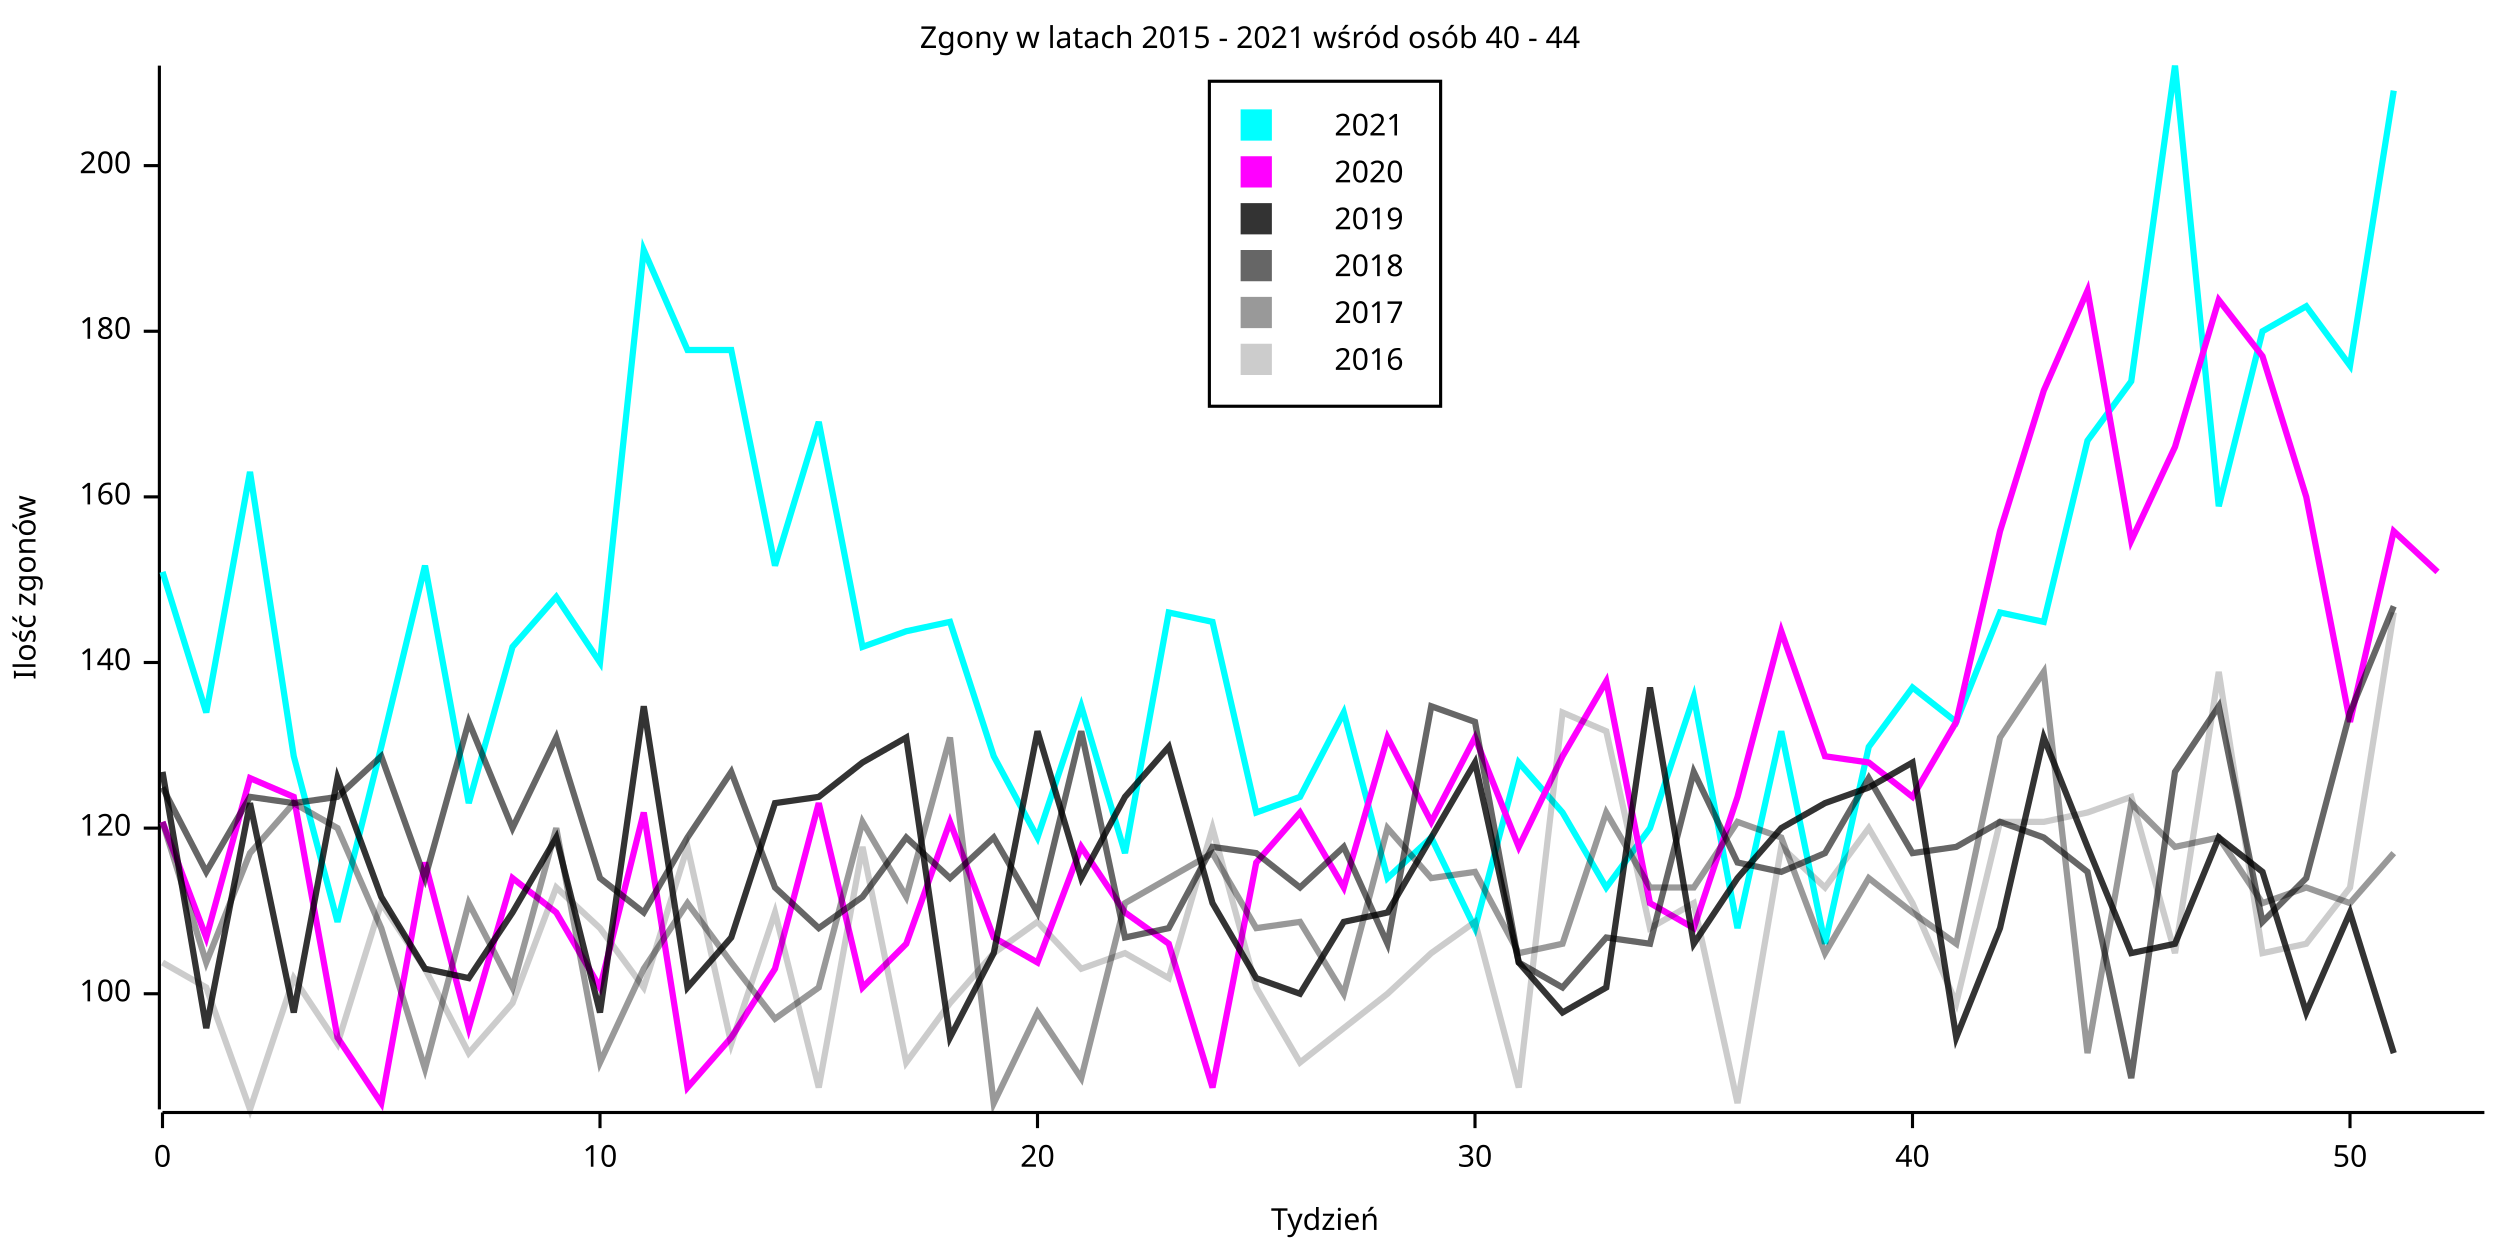
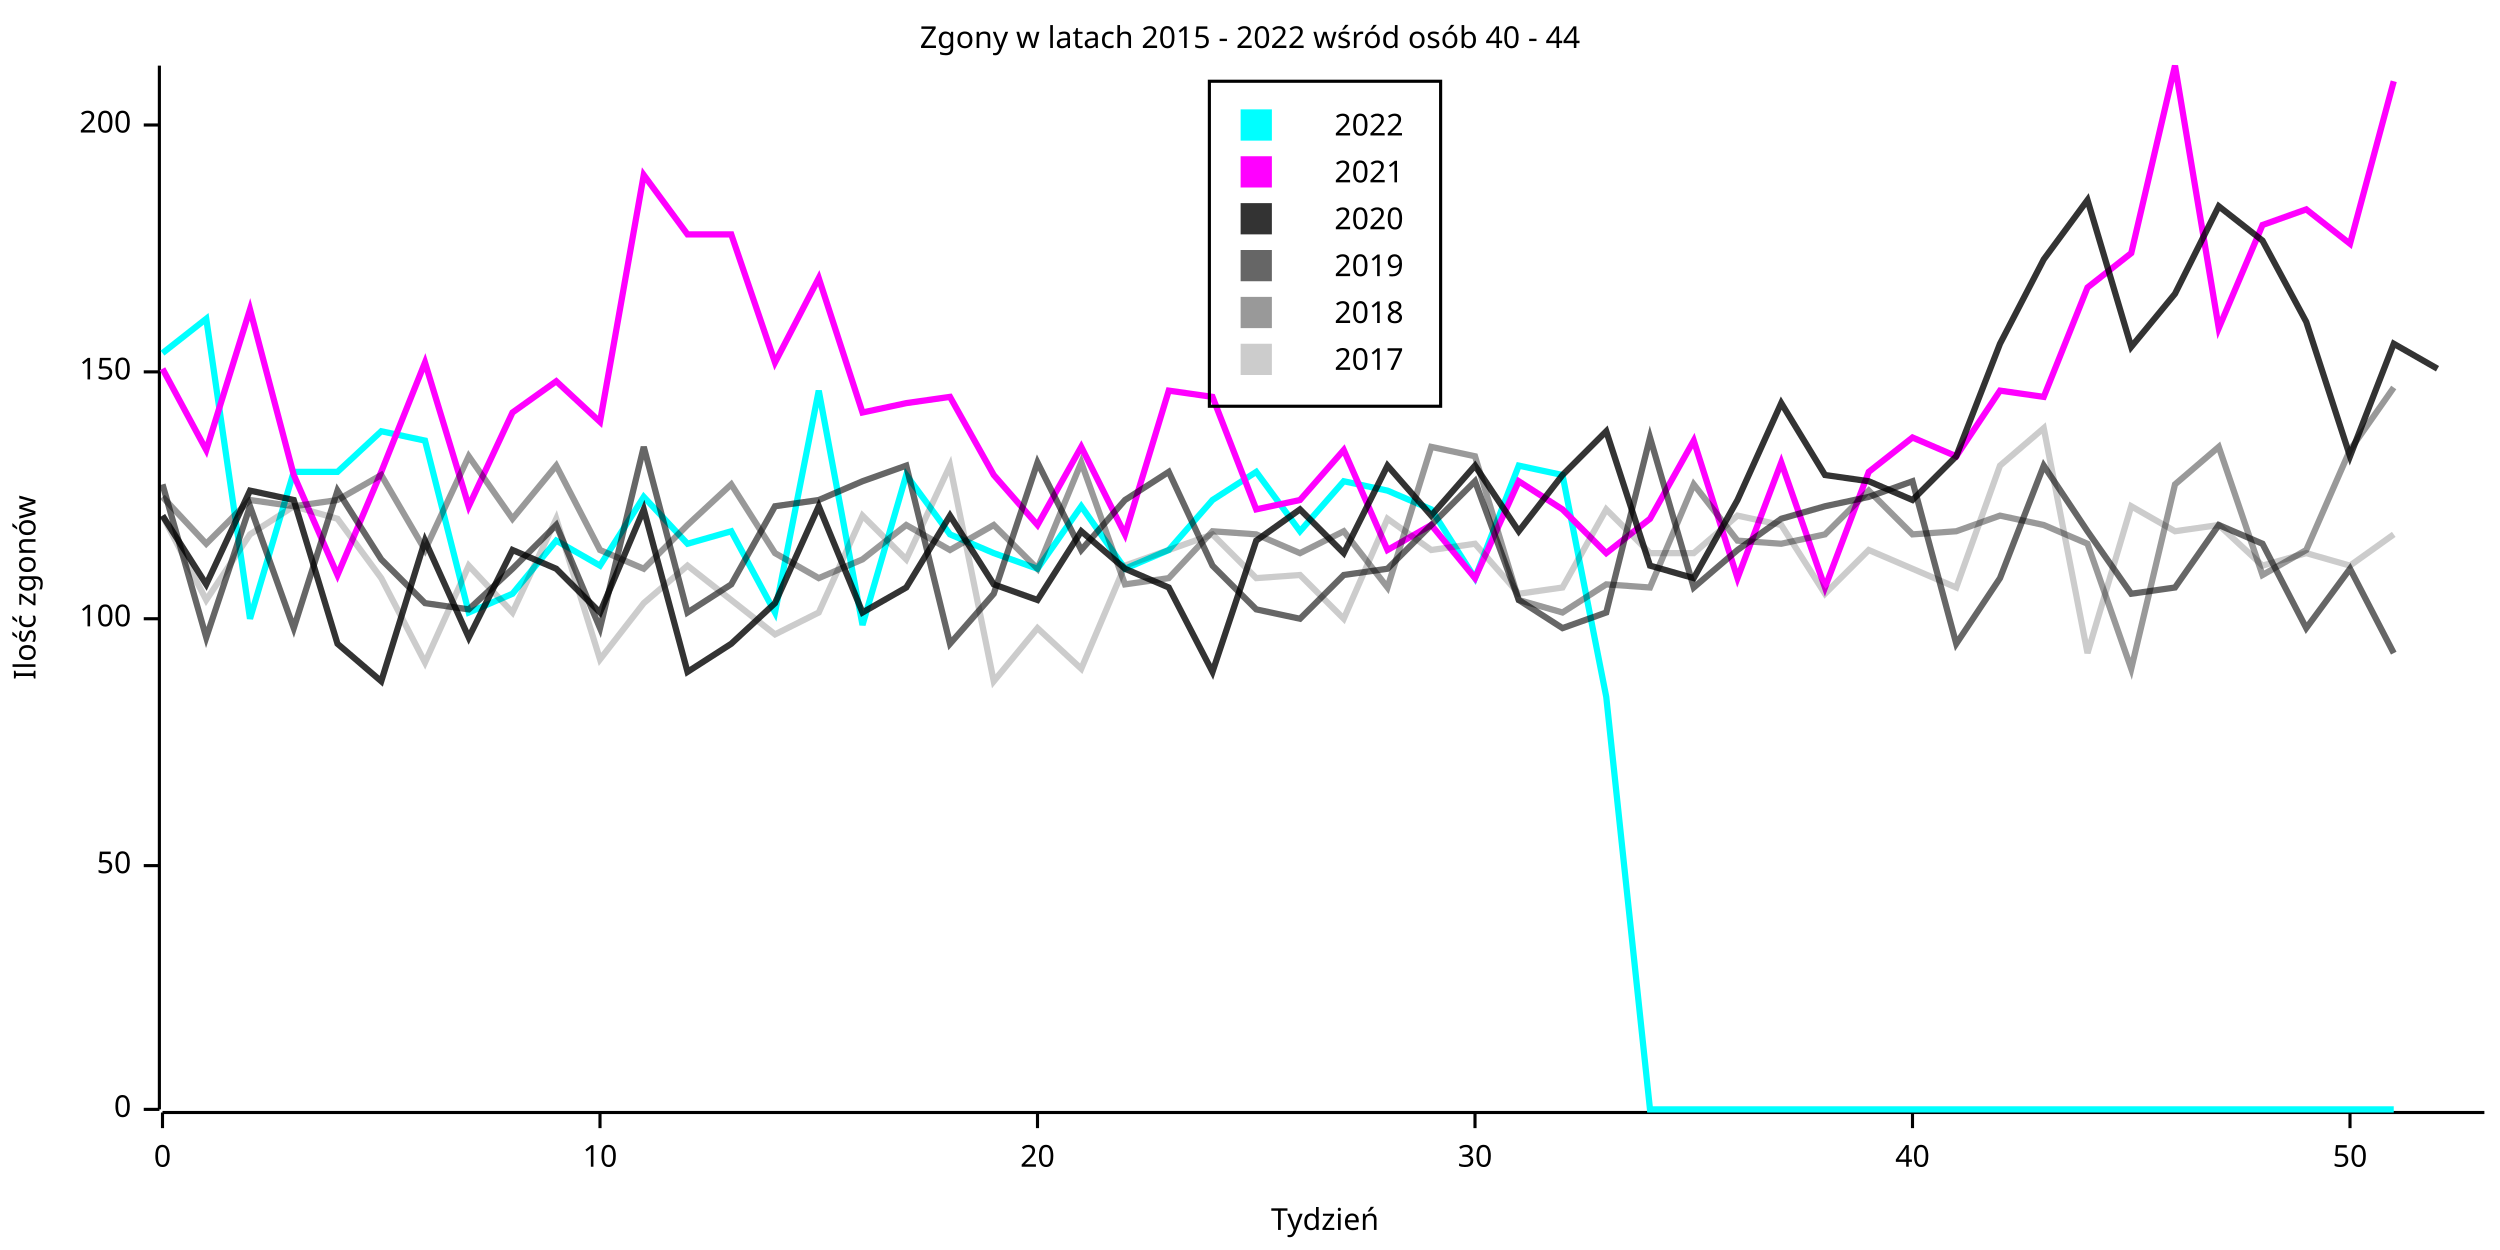
<svg xmlns="http://www.w3.org/2000/svg" width="800" height="400" viewBox="0 0 800 400">
  <rect x="0" y="0" width="800" height="400" opacity="1" fill="#FFFFFF" stroke="none" />
  <text x="400" y="8" dy="0.76em" text-anchor="middle" font-family="sans-serif" font-size="9.677" opacity="1" fill="#000000">
- Zgony w latach 2015 - 2021 wśród osób 40 - 44
+ Zgony w latach 2015 - 2022 wśród osób 40 - 44
</text>
  <text x="4" y="188" dy="0.76em" text-anchor="middle" font-family="sans-serif" font-size="9.677" opacity="1" fill="#000000" transform="rotate(270, 4, 188)">
Ilość zgonów
</text>
  <text x="424" y="396" dy="-0.5ex" text-anchor="middle" font-family="sans-serif" font-size="9.677" opacity="1" fill="#000000">
Tydzień
</text>
  <polyline fill="none" opacity="1" stroke="#000000" stroke-width="1" points="51,21 51,355 " />
-   <text x="42" y="318" dy="0.5ex" text-anchor="end" font-family="sans-serif" font-size="9.677" opacity="1" fill="#000000">
+   <text x="42" y="355" dy="0.5ex" text-anchor="end" font-family="sans-serif" font-size="9.677" opacity="1" fill="#000000">
+ 0
+ </text>
+   <polyline fill="none" opacity="1" stroke="#000000" stroke-width="1" points="46,355 51,355 " />
+   <text x="42" y="277" dy="0.5ex" text-anchor="end" font-family="sans-serif" font-size="9.677" opacity="1" fill="#000000">
+ 50
+ </text>
+   <polyline fill="none" opacity="1" stroke="#000000" stroke-width="1" points="46,277 51,277 " />
+   <text x="42" y="198" dy="0.5ex" text-anchor="end" font-family="sans-serif" font-size="9.677" opacity="1" fill="#000000">
100
</text>
-   <polyline fill="none" opacity="1" stroke="#000000" stroke-width="1" points="46,318 51,318 " />
-   <text x="42" y="265" dy="0.5ex" text-anchor="end" font-family="sans-serif" font-size="9.677" opacity="1" fill="#000000">
- 120
+   <polyline fill="none" opacity="1" stroke="#000000" stroke-width="1" points="46,198 51,198 " />
+   <text x="42" y="119" dy="0.5ex" text-anchor="end" font-family="sans-serif" font-size="9.677" opacity="1" fill="#000000">
+ 150
</text>
-   <polyline fill="none" opacity="1" stroke="#000000" stroke-width="1" points="46,265 51,265 " />
-   <text x="42" y="212" dy="0.5ex" text-anchor="end" font-family="sans-serif" font-size="9.677" opacity="1" fill="#000000">
- 140
- </text>
-   <polyline fill="none" opacity="1" stroke="#000000" stroke-width="1" points="46,212 51,212 " />
-   <text x="42" y="159" dy="0.5ex" text-anchor="end" font-family="sans-serif" font-size="9.677" opacity="1" fill="#000000">
- 160
- </text>
-   <polyline fill="none" opacity="1" stroke="#000000" stroke-width="1" points="46,159 51,159 " />
-   <text x="42" y="106" dy="0.5ex" text-anchor="end" font-family="sans-serif" font-size="9.677" opacity="1" fill="#000000">
- 180
- </text>
-   <polyline fill="none" opacity="1" stroke="#000000" stroke-width="1" points="46,106 51,106 " />
-   <text x="42" y="53" dy="0.5ex" text-anchor="end" font-family="sans-serif" font-size="9.677" opacity="1" fill="#000000">
+   <polyline fill="none" opacity="1" stroke="#000000" stroke-width="1" points="46,119 51,119 " />
+   <text x="42" y="40" dy="0.5ex" text-anchor="end" font-family="sans-serif" font-size="9.677" opacity="1" fill="#000000">
200
</text>
-   <polyline fill="none" opacity="1" stroke="#000000" stroke-width="1" points="46,53 51,53 " />
+   <polyline fill="none" opacity="1" stroke="#000000" stroke-width="1" points="46,40 51,40 " />
  <polyline fill="none" opacity="1" stroke="#000000" stroke-width="1" points="52,356 795,356 " />
  <text x="52" y="366" dy="0.76em" text-anchor="middle" font-family="sans-serif" font-size="9.677" opacity="1" fill="#000000">
0
</text>
  <polyline fill="none" opacity="1" stroke="#000000" stroke-width="1" points="52,356 52,361 " />
  <text x="192" y="366" dy="0.76em" text-anchor="middle" font-family="sans-serif" font-size="9.677" opacity="1" fill="#000000">
10
</text>
  <polyline fill="none" opacity="1" stroke="#000000" stroke-width="1" points="192,356 192,361 " />
  <text x="332" y="366" dy="0.76em" text-anchor="middle" font-family="sans-serif" font-size="9.677" opacity="1" fill="#000000">
20
</text>
  <polyline fill="none" opacity="1" stroke="#000000" stroke-width="1" points="332,356 332,361 " />
  <text x="472" y="366" dy="0.76em" text-anchor="middle" font-family="sans-serif" font-size="9.677" opacity="1" fill="#000000">
30
</text>
  <polyline fill="none" opacity="1" stroke="#000000" stroke-width="1" points="472,356 472,361 " />
  <text x="612" y="366" dy="0.76em" text-anchor="middle" font-family="sans-serif" font-size="9.677" opacity="1" fill="#000000">
40
</text>
  <polyline fill="none" opacity="1" stroke="#000000" stroke-width="1" points="612,356 612,361 " />
  <text x="752" y="366" dy="0.76em" text-anchor="middle" font-family="sans-serif" font-size="9.677" opacity="1" fill="#000000">
50
</text>
  <polyline fill="none" opacity="1" stroke="#000000" stroke-width="1" points="752,356 752,361 " />
-   <polyline fill="none" opacity="1" stroke="#00FFFF" stroke-width="2" points="52,183 66,228 80,151 94,242 108,295 122,239 136,181 150,257 164,207 178,191 192,212 206,80 220,112 234,112 248,181 262,135 276,207 290,202 304,199 318,242 332,268 346,226 360,273 374,196 388,199 402,260 416,255 430,228 444,281 458,268 472,297 486,244 500,260 514,284 528,265 542,223 556,297 570,234 584,302 598,239 612,220 626,231 640,196 654,199 668,141 682,122 696,21 710,162 724,106 738,98 752,117 766,29 " />
-   <polyline fill="none" opacity="1" stroke="#FF00FF" stroke-width="2" points="52,263 66,300 80,249 94,255 108,332 122,353 136,276 150,329 164,281 178,292 192,316 206,260 220,348 234,332 248,310 262,257 276,316 290,302 304,263 318,300 332,308 346,271 360,292 374,302 388,348 402,276 416,260 430,284 444,236 458,263 472,236 486,271 500,242 514,218 528,289 542,297 556,255 570,202 584,242 598,244 612,255 626,231 640,170 654,125 668,93 682,173 696,143 710,96 724,114 738,159 752,231 766,170 780,183 " />
-   <polyline fill="none" opacity="0.8" stroke="#000000" stroke-width="2" points="52,247 66,329 80,257 94,324 108,249 122,287 136,310 150,313 164,292 178,268 192,324 206,226 220,316 234,300 248,257 262,255 276,244 290,236 304,332 318,305 332,234 346,281 360,255 374,239 388,289 402,313 416,318 430,295 444,292 458,268 472,244 486,308 500,324 514,316 528,220 542,302 556,281 570,265 584,257 598,252 612,244 626,332 640,297 654,236 668,271 682,305 696,302 710,268 724,279 738,324 752,292 766,337 " />
-   <polyline fill="none" opacity="0.6" stroke="#000000" stroke-width="2" points="52,252 66,279 80,255 94,257 108,255 122,242 136,281 150,231 164,265 178,236 192,281 206,292 220,268 234,247 248,284 262,297 276,287 290,268 304,281 318,268 332,292 346,234 360,300 374,297 388,271 402,273 416,284 430,271 444,302 458,226 472,231 486,308 500,316 514,300 528,302 542,247 556,276 570,279 584,273 598,249 612,273 626,271 640,263 654,268 668,279 682,345 696,247 710,226 724,295 738,281 752,228 766,194 " />
-   <polyline fill="none" opacity="0.4" stroke="#000000" stroke-width="2" points="52,263 66,308 80,273 94,257 108,265 122,297 136,342 150,289 164,316 178,265 192,340 206,310 220,289 234,308 248,326 262,316 276,263 290,287 304,236 318,353 332,324 346,345 360,289 374,281 388,273 402,297 416,295 430,318 444,265 458,281 472,279 486,305 500,302 514,260 528,284 542,284 556,263 570,268 584,305 598,281 612,292 626,302 640,236 654,215 668,337 682,257 696,271 710,268 724,289 738,284 752,289 766,273 " />
-   <polyline fill="none" opacity="0.2" stroke="#000000" stroke-width="2" points="52,308 66,316 80,355 94,313 108,334 122,289 136,310 150,337 164,321 178,284 192,297 206,316 220,271 234,334 248,292 262,348 276,271 290,340 304,321 318,305 332,295 346,310 360,305 374,313 388,265 402,316 416,340 430,329 444,318 458,305 472,295 486,348 500,228 514,234 528,297 542,289 556,353 570,271 584,284 598,265 612,289 626,321 640,263 654,263 668,260 682,255 696,305 710,215 724,305 738,302 752,284 766,196 " />
+   <polyline fill="none" opacity="1" stroke="#00FFFF" stroke-width="2" points="52,113 66,102 80,198 94,151 108,151 122,138 136,141 150,196 164,190 178,173 192,181 206,159 220,174 234,170 248,196 262,125 276,200 290,152 304,171 318,177 332,182 346,162 360,182 374,176 388,160 402,151 416,170 430,154 444,157 458,163 472,185 486,149 500,152 514,223 528,355 542,355 556,355 570,355 584,355 598,355 612,355 626,355 640,355 654,355 668,355 682,355 696,355 710,355 724,355 738,355 752,355 766,355 " />
+   <polyline fill="none" opacity="1" stroke="#FF00FF" stroke-width="2" points="52,118 66,144 80,99 94,152 108,184 122,151 136,116 150,162 164,132 178,122 192,135 206,56 220,75 234,75 248,116 262,89 276,132 290,129 304,127 318,152 332,168 346,143 360,171 374,125 388,127 402,163 416,160 430,144 444,176 458,168 472,185 486,154 500,163 514,177 528,166 542,141 556,185 570,148 584,188 598,151 612,140 626,146 640,125 654,127 668,92 682,81 696,21 710,105 724,72 738,67 752,78 766,26 " />
+   <polyline fill="none" opacity="0.8" stroke="#000000" stroke-width="2" points="52,165 66,187 80,157 94,160 108,206 122,218 136,173 150,204 164,176 178,182 192,196 206,163 220,215 234,206 248,193 262,162 276,196 290,188 304,165 318,187 332,192 346,170 360,182 374,188 388,215 402,173 416,163 430,177 444,149 458,165 472,149 486,170 500,152 514,138 528,181 542,185 556,160 570,129 584,152 598,154 612,160 626,146 640,110 654,83 668,64 682,111 696,94 710,66 724,77 738,103 752,146 766,110 780,118 " />
+   <polyline fill="none" opacity="0.6" stroke="#000000" stroke-width="2" points="52,155 66,204 80,162 94,201 108,157 122,179 136,193 150,195 164,182 178,168 192,201 206,143 220,196 234,187 248,162 262,160 276,154 290,149 304,206 318,190 332,148 346,176 360,160 374,151 388,181 402,195 416,198 430,184 444,182 458,168 472,154 486,192 500,201 514,196 528,140 542,188 556,176 570,166 584,162 598,159 612,154 626,206 640,185 654,149 668,170 682,190 696,188 710,168 724,174 738,201 752,182 766,209 " />
+   <polyline fill="none" opacity="0.4" stroke="#000000" stroke-width="2" points="52,159 66,174 80,160 94,162 108,160 122,152 136,176 150,146 164,166 178,149 192,176 206,182 220,168 234,155 248,177 262,185 276,179 290,168 304,176 318,168 332,182 346,148 360,187 374,185 388,170 402,171 416,177 430,170 444,188 458,143 472,146 486,192 500,196 514,187 528,188 542,155 556,173 570,174 584,171 598,157 612,171 626,170 640,165 654,168 668,174 682,214 696,155 710,143 724,184 738,176 752,144 766,124 " />
+   <polyline fill="none" opacity="0.2" stroke="#000000" stroke-width="2" points="52,165 66,192 80,171 94,162 108,166 122,185 136,212 150,181 164,196 178,166 192,211 206,193 220,181 234,192 248,203 262,196 276,165 290,179 304,149 318,218 332,201 346,214 360,181 374,176 388,171 402,185 416,184 430,198 444,166 458,176 472,174 486,190 500,188 514,163 528,177 542,177 556,165 570,168 584,190 598,176 612,182 626,188 640,149 654,137 668,209 682,162 696,170 710,168 724,181 738,177 752,181 766,171 " />
  <rect x="387" y="26" width="74" height="104" opacity="1" fill="none" stroke="#000000" />
  <text x="427" y="36" dy="0.76em" text-anchor="start" font-family="sans-serif" font-size="9.677" opacity="1" fill="#000000">
+ 2022
+ </text>
+   <text x="427" y="51" dy="0.76em" text-anchor="start" font-family="sans-serif" font-size="9.677" opacity="1" fill="#000000">
2021
</text>
-   <text x="427" y="51" dy="0.76em" text-anchor="start" font-family="sans-serif" font-size="9.677" opacity="1" fill="#000000">
+   <text x="427" y="66" dy="0.76em" text-anchor="start" font-family="sans-serif" font-size="9.677" opacity="1" fill="#000000">
2020
</text>
-   <text x="427" y="66" dy="0.76em" text-anchor="start" font-family="sans-serif" font-size="9.677" opacity="1" fill="#000000">
+   <text x="427" y="81" dy="0.76em" text-anchor="start" font-family="sans-serif" font-size="9.677" opacity="1" fill="#000000">
2019
</text>
-   <text x="427" y="81" dy="0.76em" text-anchor="start" font-family="sans-serif" font-size="9.677" opacity="1" fill="#000000">
+   <text x="427" y="96" dy="0.76em" text-anchor="start" font-family="sans-serif" font-size="9.677" opacity="1" fill="#000000">
2018
</text>
-   <text x="427" y="96" dy="0.76em" text-anchor="start" font-family="sans-serif" font-size="9.677" opacity="1" fill="#000000">
+   <text x="427" y="111" dy="0.76em" text-anchor="start" font-family="sans-serif" font-size="9.677" opacity="1" fill="#000000">
2017
- </text>
-   <text x="427" y="111" dy="0.76em" text-anchor="start" font-family="sans-serif" font-size="9.677" opacity="1" fill="#000000">
- 2016
</text>
  <rect x="397" y="35" width="10" height="10" opacity="1" fill="#00FFFF" stroke="none" />
  <rect x="397" y="50" width="10" height="10" opacity="1" fill="#FF00FF" stroke="none" />
  <rect x="397" y="65" width="10" height="10" opacity="0.8" fill="#000000" stroke="none" />
  <rect x="397" y="80" width="10" height="10" opacity="0.6" fill="#000000" stroke="none" />
  <rect x="397" y="95" width="10" height="10" opacity="0.4" fill="#000000" stroke="none" />
  <rect x="397" y="110" width="10" height="10" opacity="0.2" fill="#000000" stroke="none" />
</svg>
